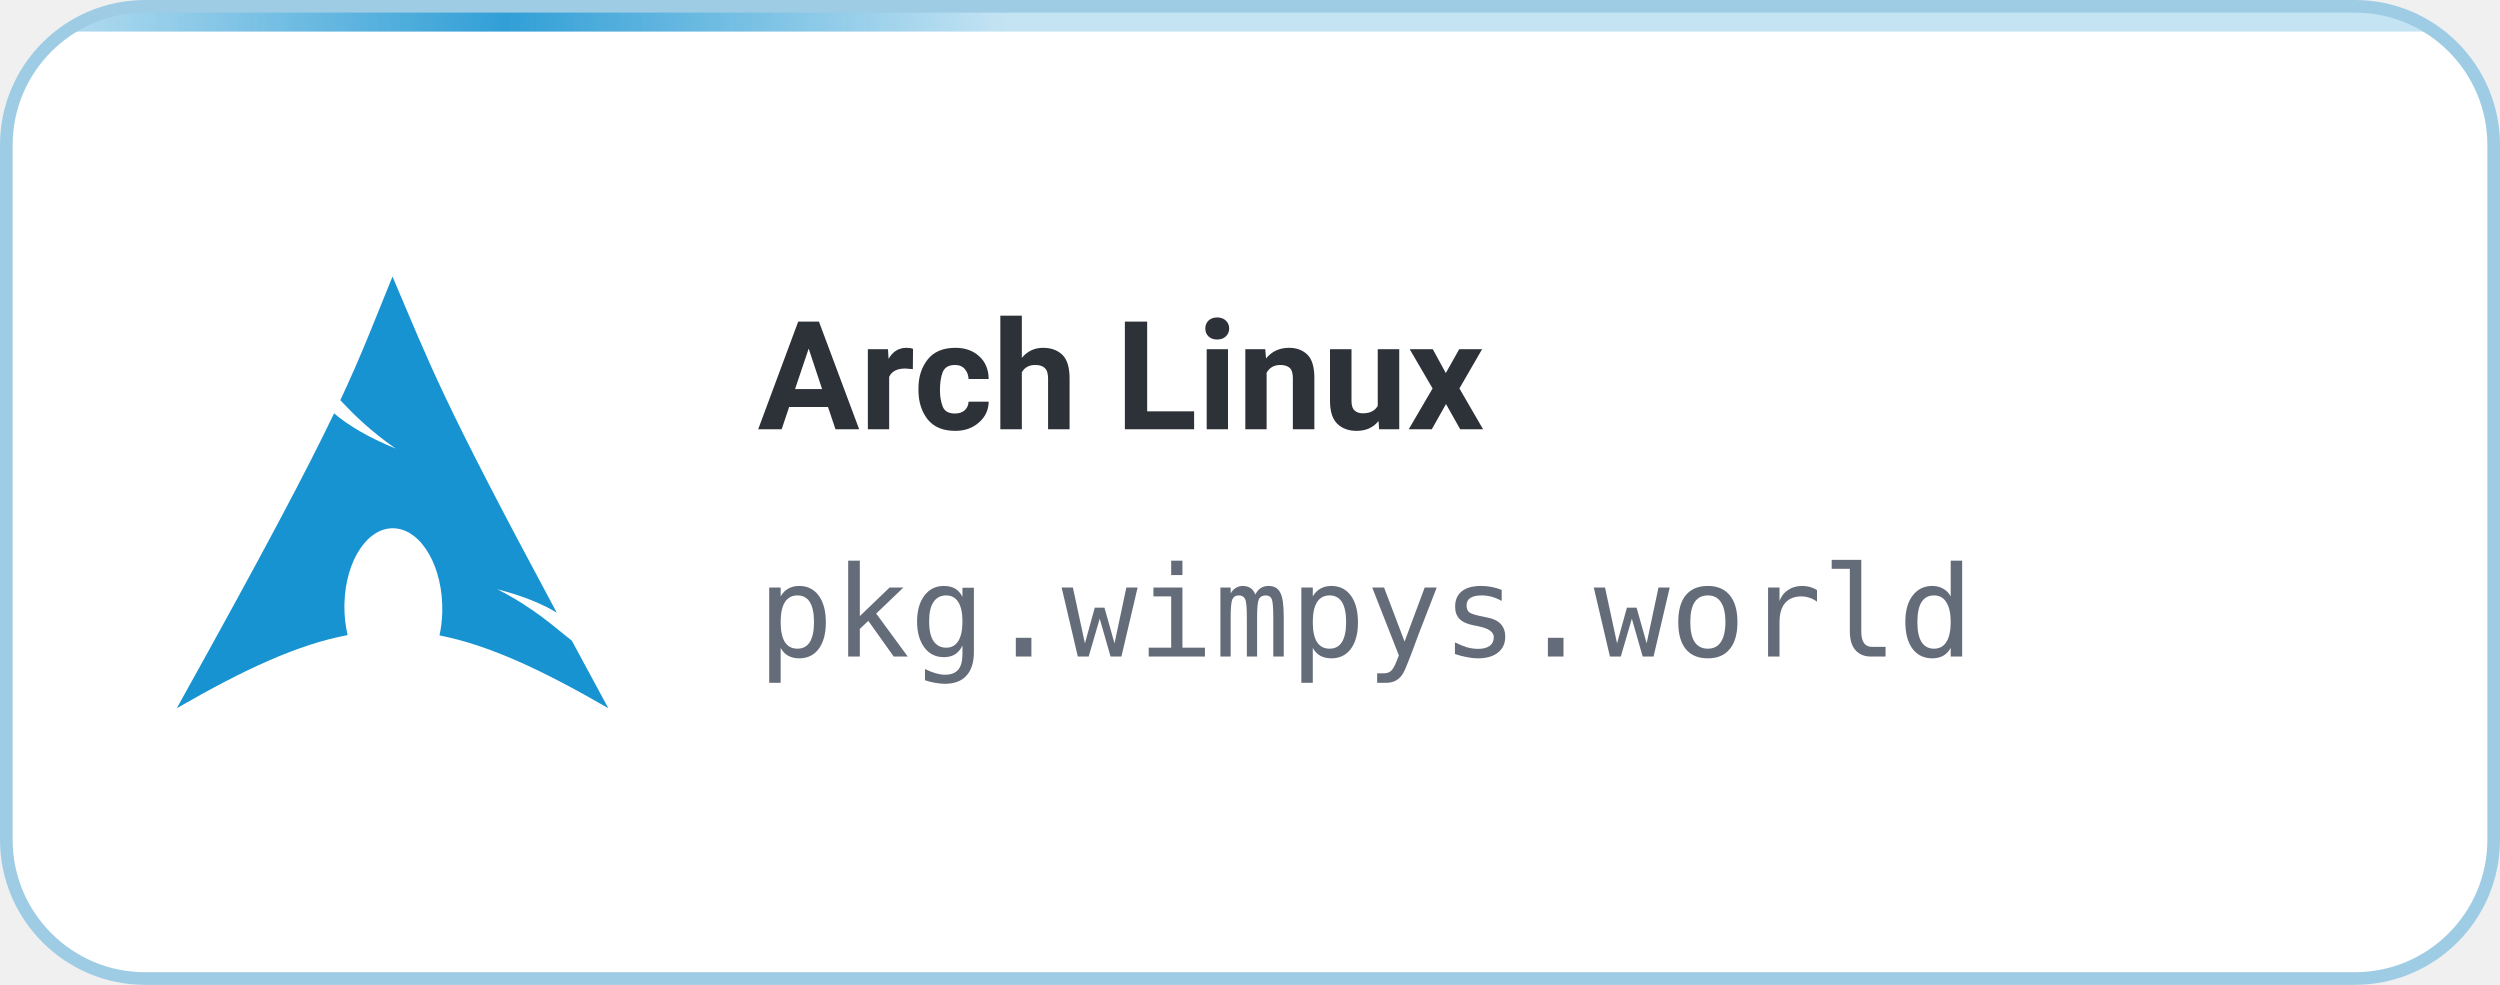
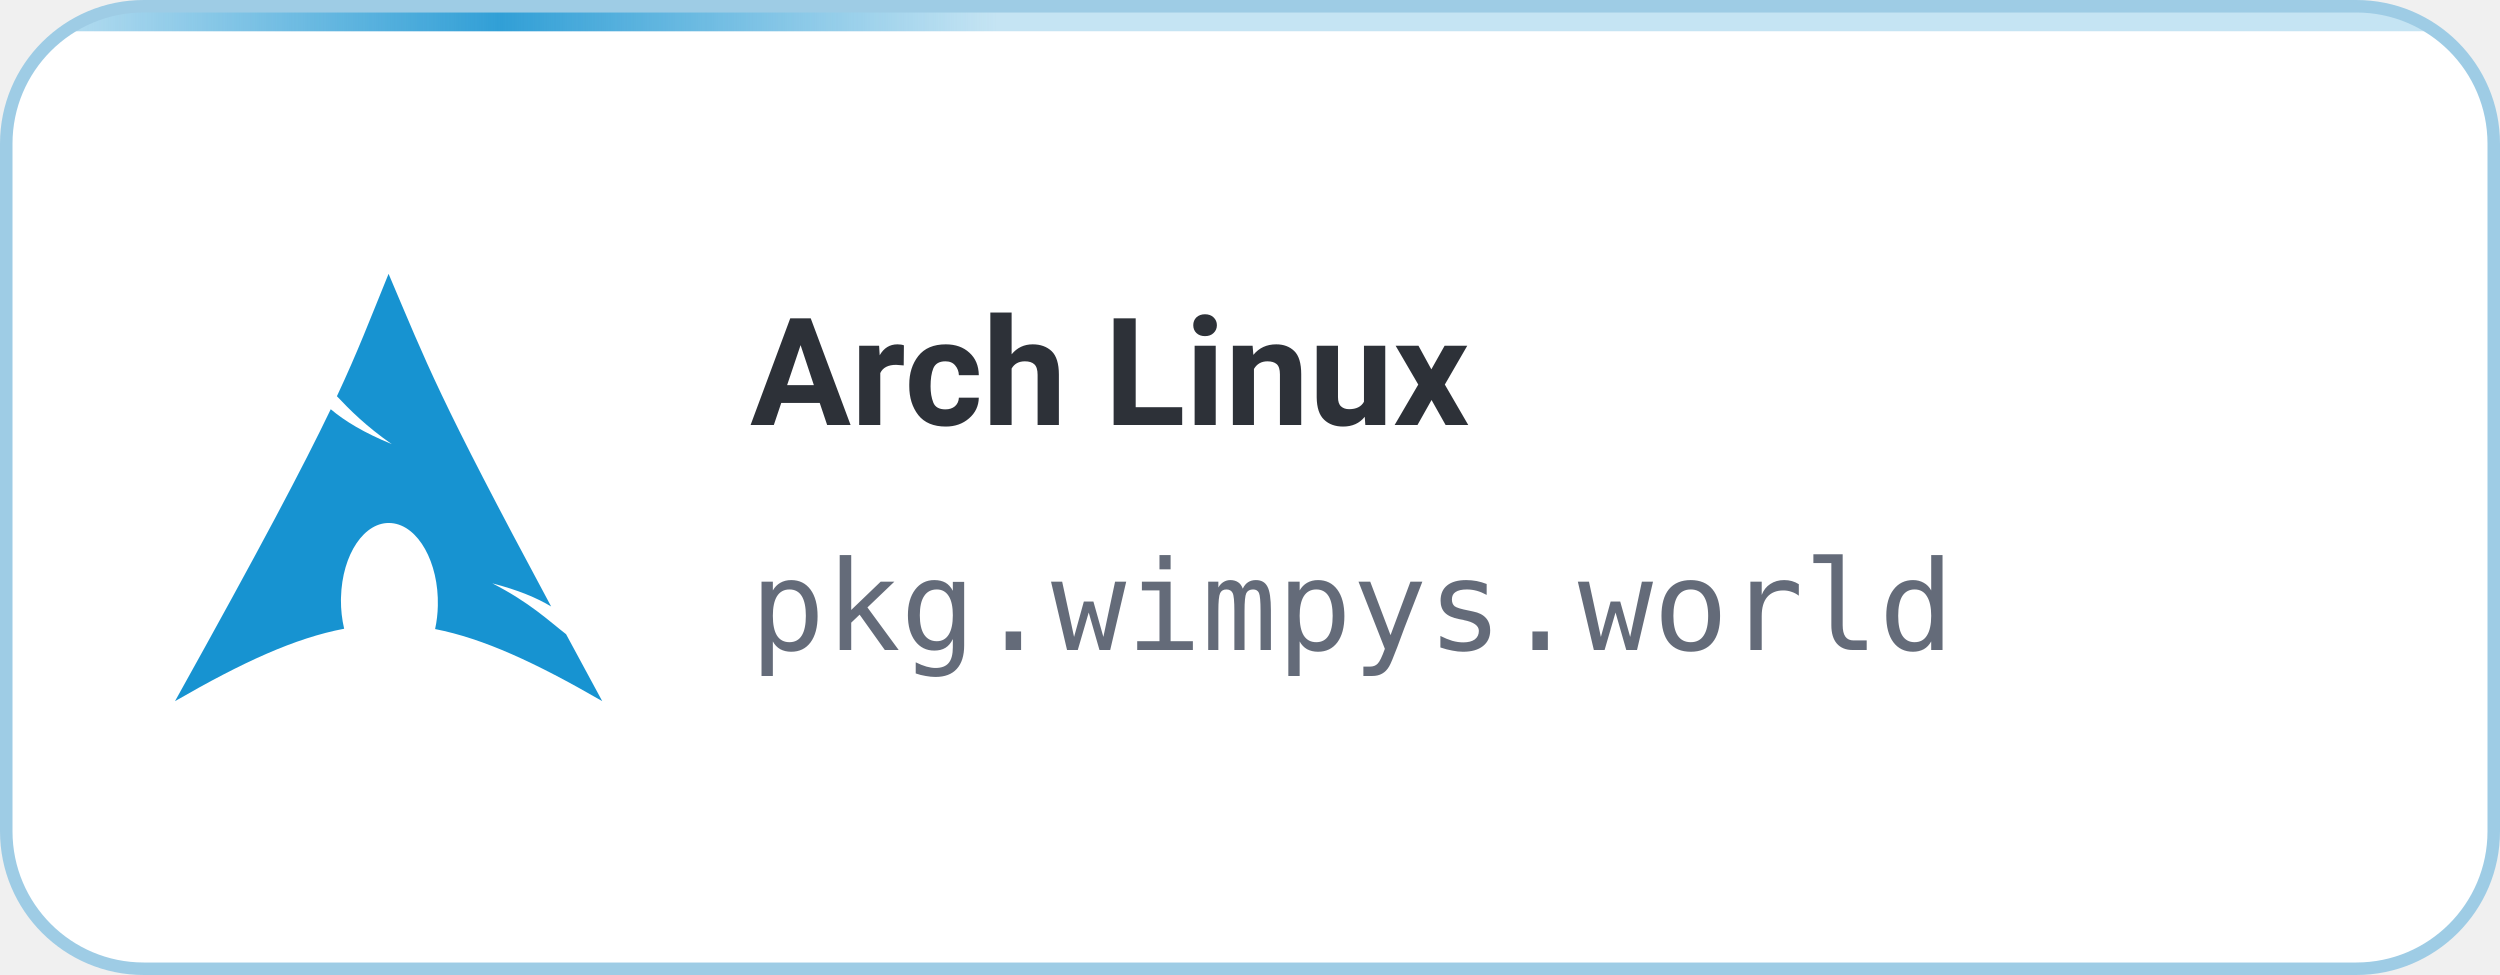
- <svg xmlns="http://www.w3.org/2000/svg" width="198" height="78" viewBox="0 0 198 78" role="img" aria-label="Arch Linux">
+ <svg xmlns="http://www.w3.org/2000/svg" width="200" height="78" viewBox="0 0 200 78" role="img" aria-label="Arch Linux">
  <defs>
    <clipPath id="pkg-clip">
-       <rect x="0.5" y="0.5" width="197" height="77" rx="11" />
+       <rect x="0.5" y="0.5" width="199" height="77" rx="11" />
    </clipPath>
    <linearGradient id="pkg-glint" x1="0" y1="0" x2="1" y2="0">
      <stop offset="0%" stop-color="#1793d1" stop-opacity="0" />
      <stop offset="50%" stop-color="#1793d1" stop-opacity="0.85" />
      <stop offset="100%" stop-color="#1793d1" stop-opacity="0" />
    </linearGradient>
  </defs>
  <style>.k-label{font-family:'Work Sans', -apple-system, BlinkMacSystemFont, 'Segoe UI', Roboto, sans-serif;font-size:12px;font-weight:700;fill:#2d3138}.k-domain{font-family:'Fira Code', ui-monospace, SFMono-Regular, Menlo, monospace;font-size:10px;font-weight:500;fill:#646b79}@keyframes pkg-sweep{0%{transform:translateX(-90px);opacity:0}2%{opacity:1}12%{opacity:1}14%,100%{transform:translateX(220px);opacity:0}}.k-glint{animation:pkg-sweep 18.7s ease-in-out -8.4s infinite}@media (prefers-reduced-motion: reduce) { * { animation: none !important; } }</style>
  <g clip-path="url(#pkg-clip)">
-     <rect x="0" y="0" width="198" height="78" fill="#ffffff" />
-     <rect x="0" y="0" width="198" height="2.5" fill="#1793d1" opacity="0.25" />
+     <rect x="0" y="0" width="200" height="78" fill="#ffffff" />
+     <rect x="0" y="0" width="200" height="2.5" fill="#1793d1" opacity="0.25" />
    <rect class="k-glint" x="0" y="0" width="80" height="2.5" fill="url(#pkg-glint)" />
    <g transform="translate(14, 21) scale(1.5)" fill="#1793d1">
      <path d="M11.39.605C10.376 3.092 9.764 4.72 8.635 7.132c.693.734 1.543 1.589 2.923 2.554-1.484-.61-2.496-1.224-3.252-1.86C6.86 10.842 4.596 15.138 0 23.395c3.612-2.085 6.412-3.37 9.021-3.862a6.61 6.61 0 01-.171-1.547l.003-.115c.058-2.315 1.261-4.095 2.687-3.973 1.426.12 2.534 2.096 2.478 4.409a6.52 6.52 0 01-.146 1.243c2.58.505 5.352 1.787 8.914 3.844-.702-1.293-1.33-2.459-1.929-3.57-.943-.73-1.926-1.682-3.933-2.713 1.38.359 2.367.772 3.137 1.234-6.09-11.334-6.582-12.84-8.67-17.74z" />
    </g>
    <text x="60" y="34" class="k-label">Arch Linux</text>
    <text x="60" y="52" class="k-domain">pkg.wimpys.world</text>
  </g>
-   <rect x="0.5" y="0.5" width="197" height="77" rx="11" fill="none" stroke="#9ecce5" stroke-width="1" />
+   <rect x="0.5" y="0.5" width="199" height="77" rx="11" fill="none" stroke="#9ecce5" stroke-width="1" />
</svg>
